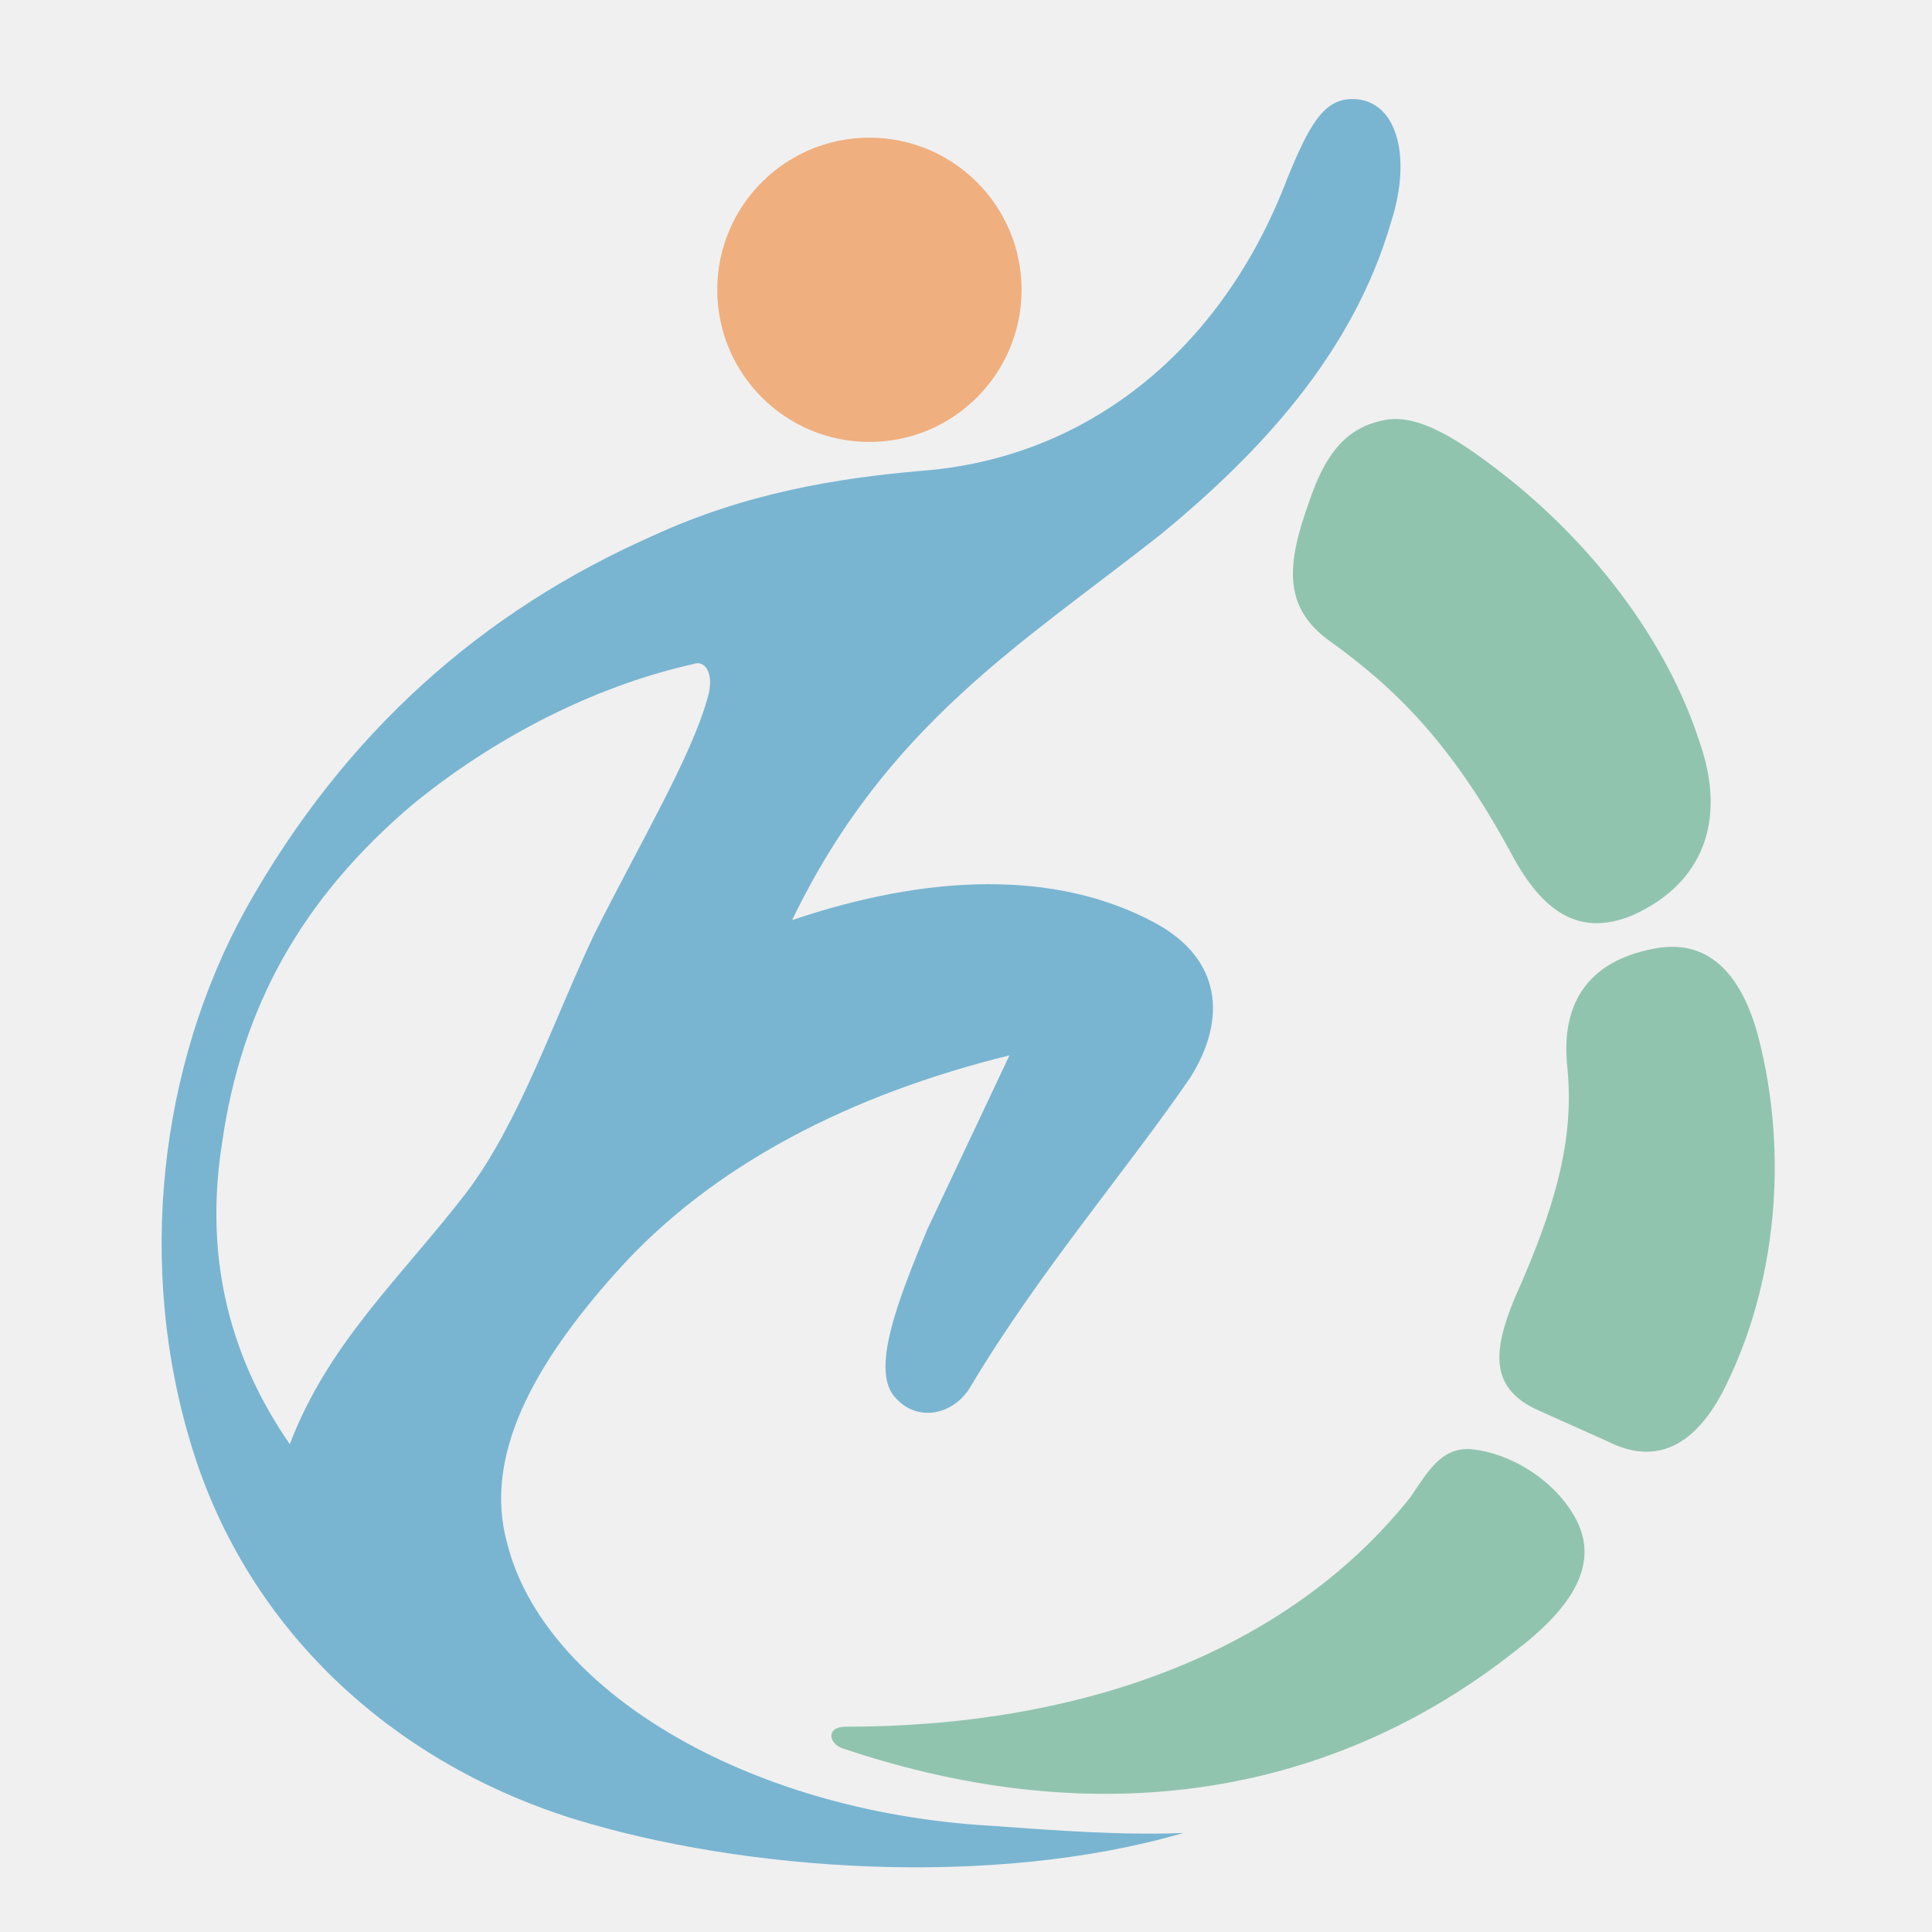
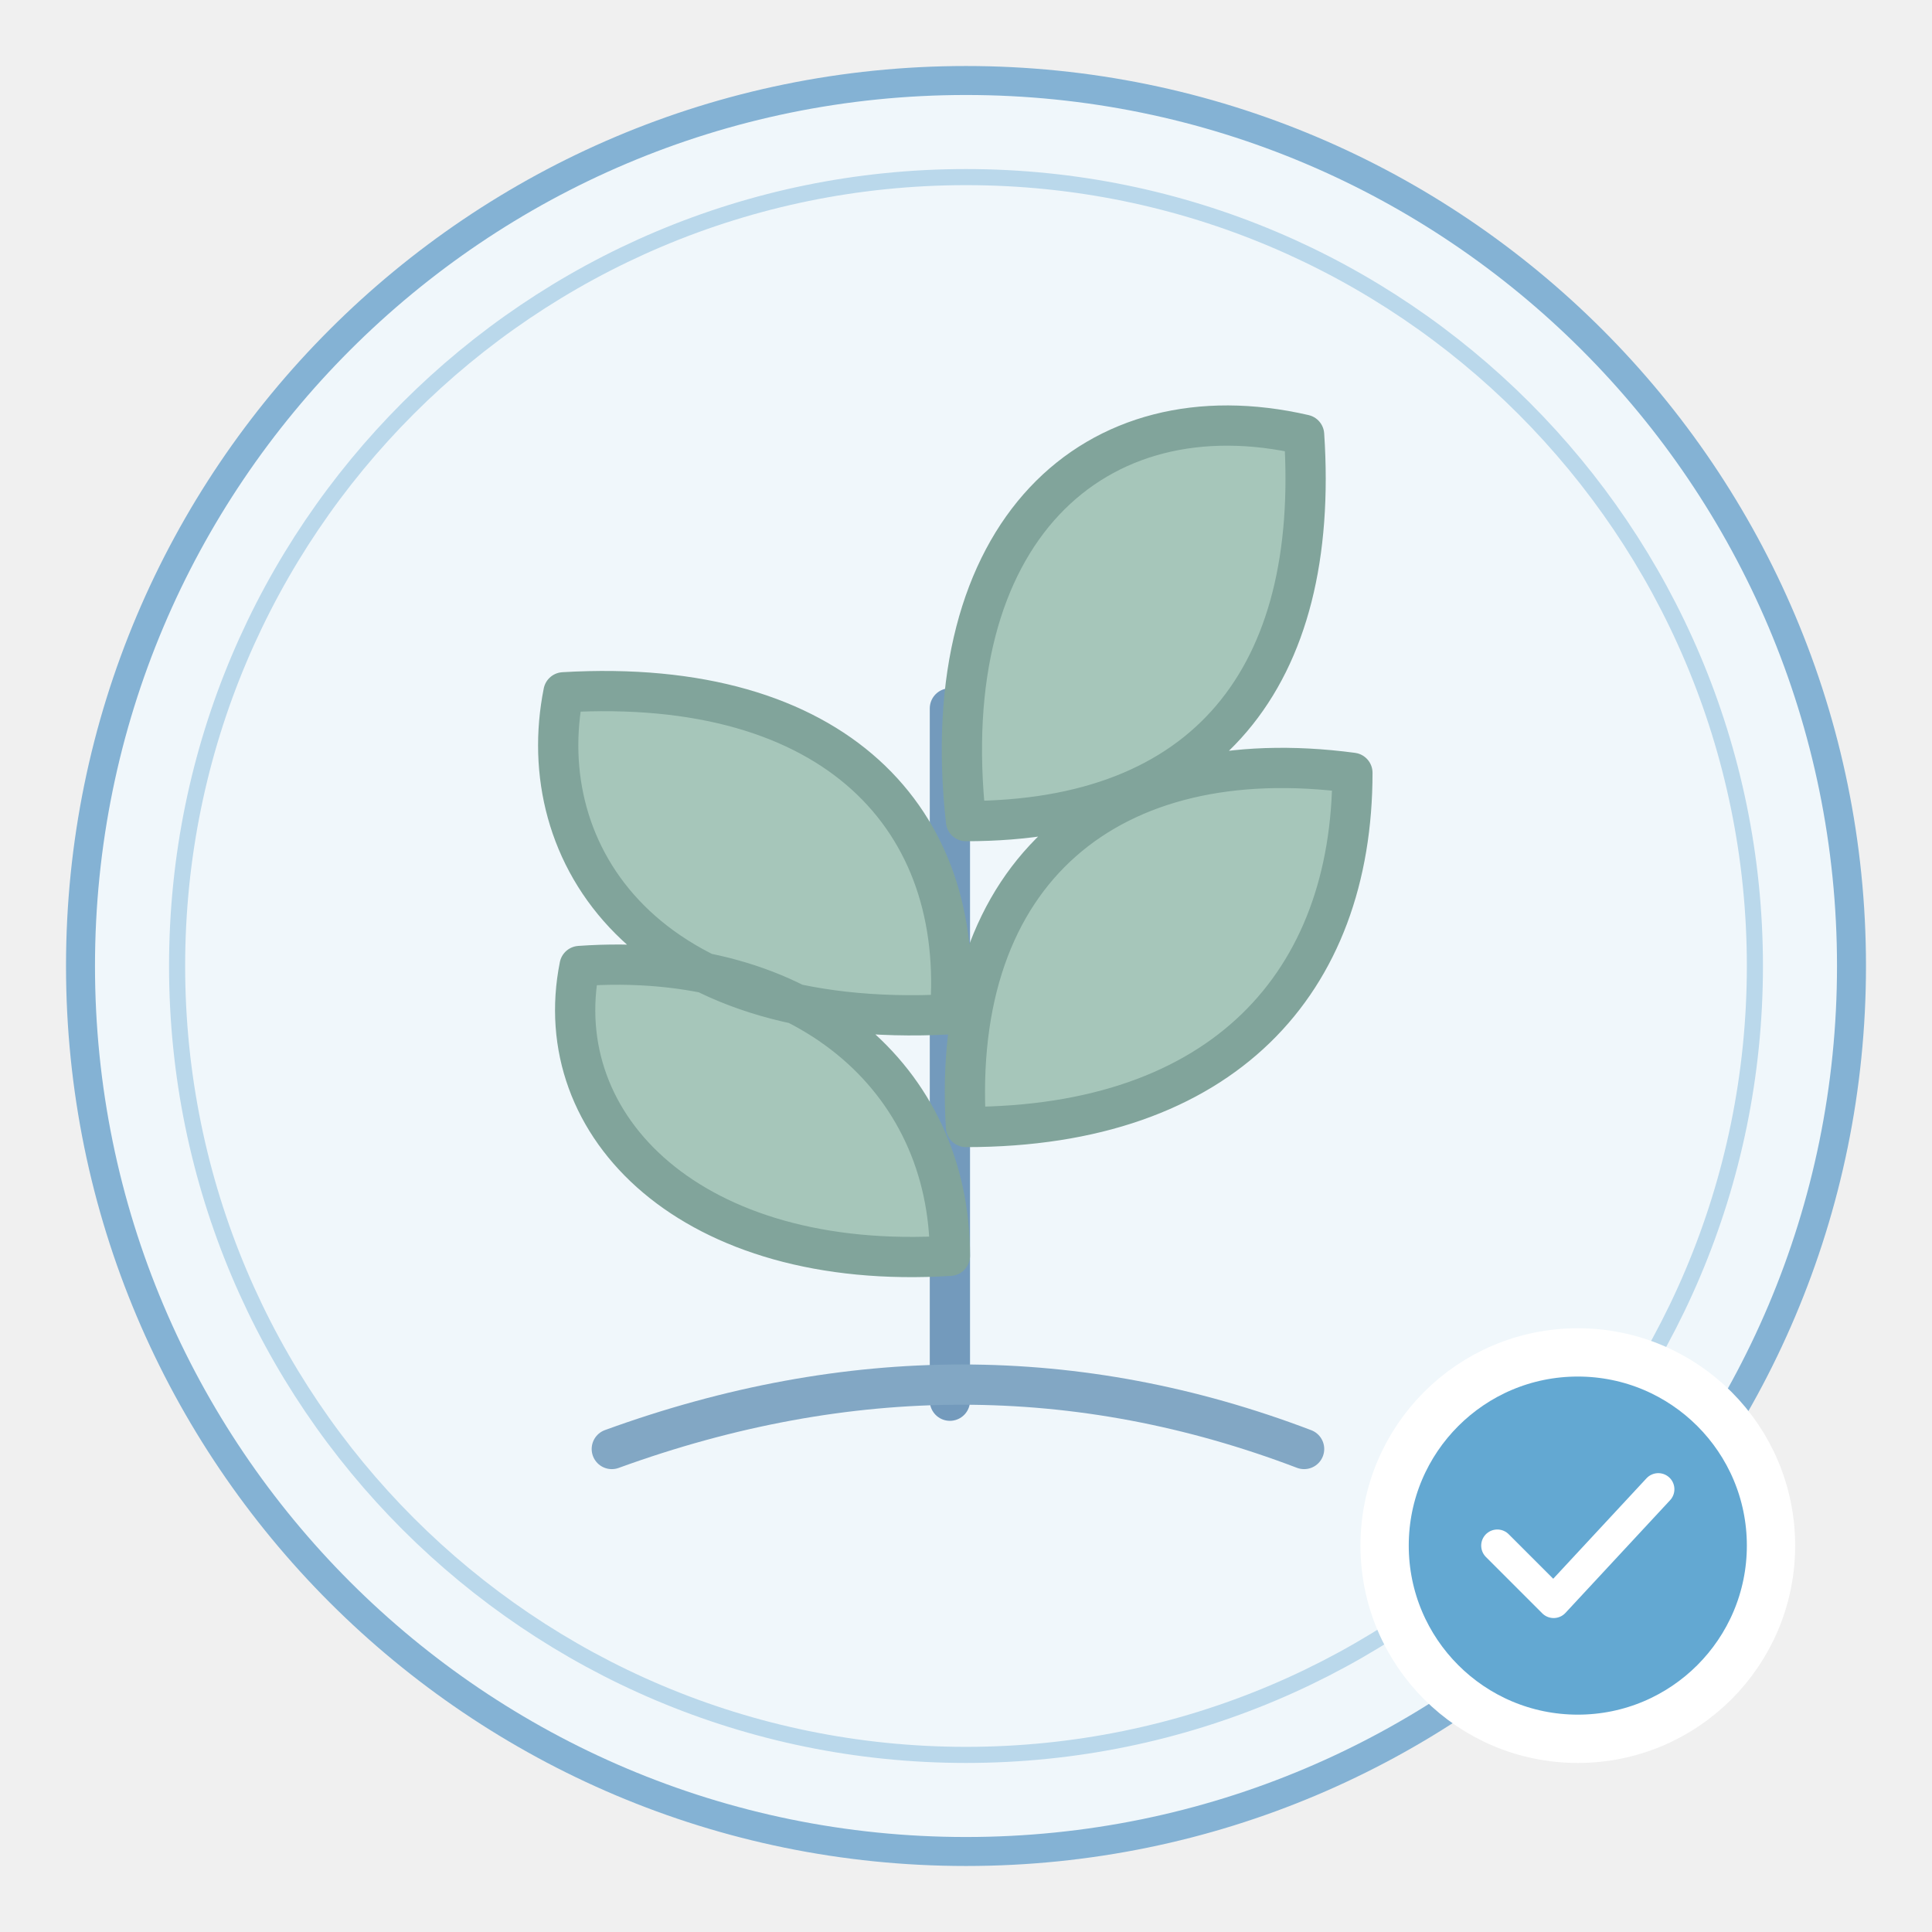
- <svg xmlns="http://www.w3.org/2000/svg" viewBox="240 210 800 800" fill="none">
-   <circle cx="600" cy="330" r="63" fill="#efaf7f" />
-   <path fill="#79b5d1" fill-rule="evenodd" d="M800 251C818 251 825 274 816 302C800 357 761 398 721 431C664 476 607 510 568 591C624 572 677 570 718 592C746 607 748 632 733 656C707 694 670 737 642 784C635 796 620 799 611 789C600 778 612 748 624 719L658 647C593 663 535 692 495 737C461 775 440 813 450 849C465 909 548 960 650 966C678 968 704 970 730 969C651 992 548 985 477 963C401 939 343 884 320 811C296 735 306 651 342 586C383 513 440 463 510 432C549 414 587 408 621 405C690 400 746 355 773 284C782 262 788 251 800 251ZM527 485C491 493 449 512 411 543C365 582 340 627 332 683C325 727 333 769 360 808C376 766 406 739 433 704C455 675 469 633 486 597C505 559 526 524 533 499C536 489 532 483 527 485Z" />
-   <path fill="#91c4af" d="M813 384C827 381 844 392 862 406C898 434 930 474 944 518C955 550 945 576 916 589C892 599 877 585 865 562C841 518 818 495 790 475C771 461 773 443 782 418C789 397 798 387 813 384Z" />
-   <path fill="#91c4af" d="M924 603C947 598 961 613 968 639C981 689 975 742 955 783C944 806 928 818 906 807L877 794C857 785 858 770 867 748C884 710 892 682 889 652C886 624 899 608 924 603Z" />
-   <path fill="#91c4af" d="M848 810C864 811 883 822 892 838C904 859 888 878 867 894C792 953 696 970 589 934C583 932 582 925 590 925C688 925 773 894 824 830C832 818 837 810 848 810Z" />
+ <svg xmlns="http://www.w3.org/2000/svg" viewBox="0 0 120 120" fill="none">
+   <circle cx="60" cy="60" r="55" fill="#f0f7fb" stroke="#84b2d4" stroke-width="1.8" />
+   <circle cx="60" cy="60" r="49" stroke="#bad8eb" stroke-width="1" />
+   <g stroke="#739abc" stroke-width="2.5" stroke-linecap="round" stroke-linejoin="round">
+     <path d="M59 87V44" />
+     <path d="M59 63C40 64 33 53 35 43c17-1 25 8 24 20ZM60 51c-2-18 8-27 21-24 1 15-6 24-21 24ZM59 78c-16 1-25-8-23-18 14-1 23 7 23 18ZM60 70c-1-16 9-24 24-22 0 13-8 22-24 22Z" fill="#a6c6ba" stroke="#81a49b" />
+     <path d="M38 90q22-8 43 0" stroke="#82a7c4" />
+   </g>
+   <circle cx="98" cy="96" r="12" fill="#63a8d2" stroke="#fff" stroke-width="3" />
+   <path d="m93 96 3.5 3.5 6.5-7" stroke="#fff" stroke-width="2" stroke-linecap="round" stroke-linejoin="round" />
</svg>
